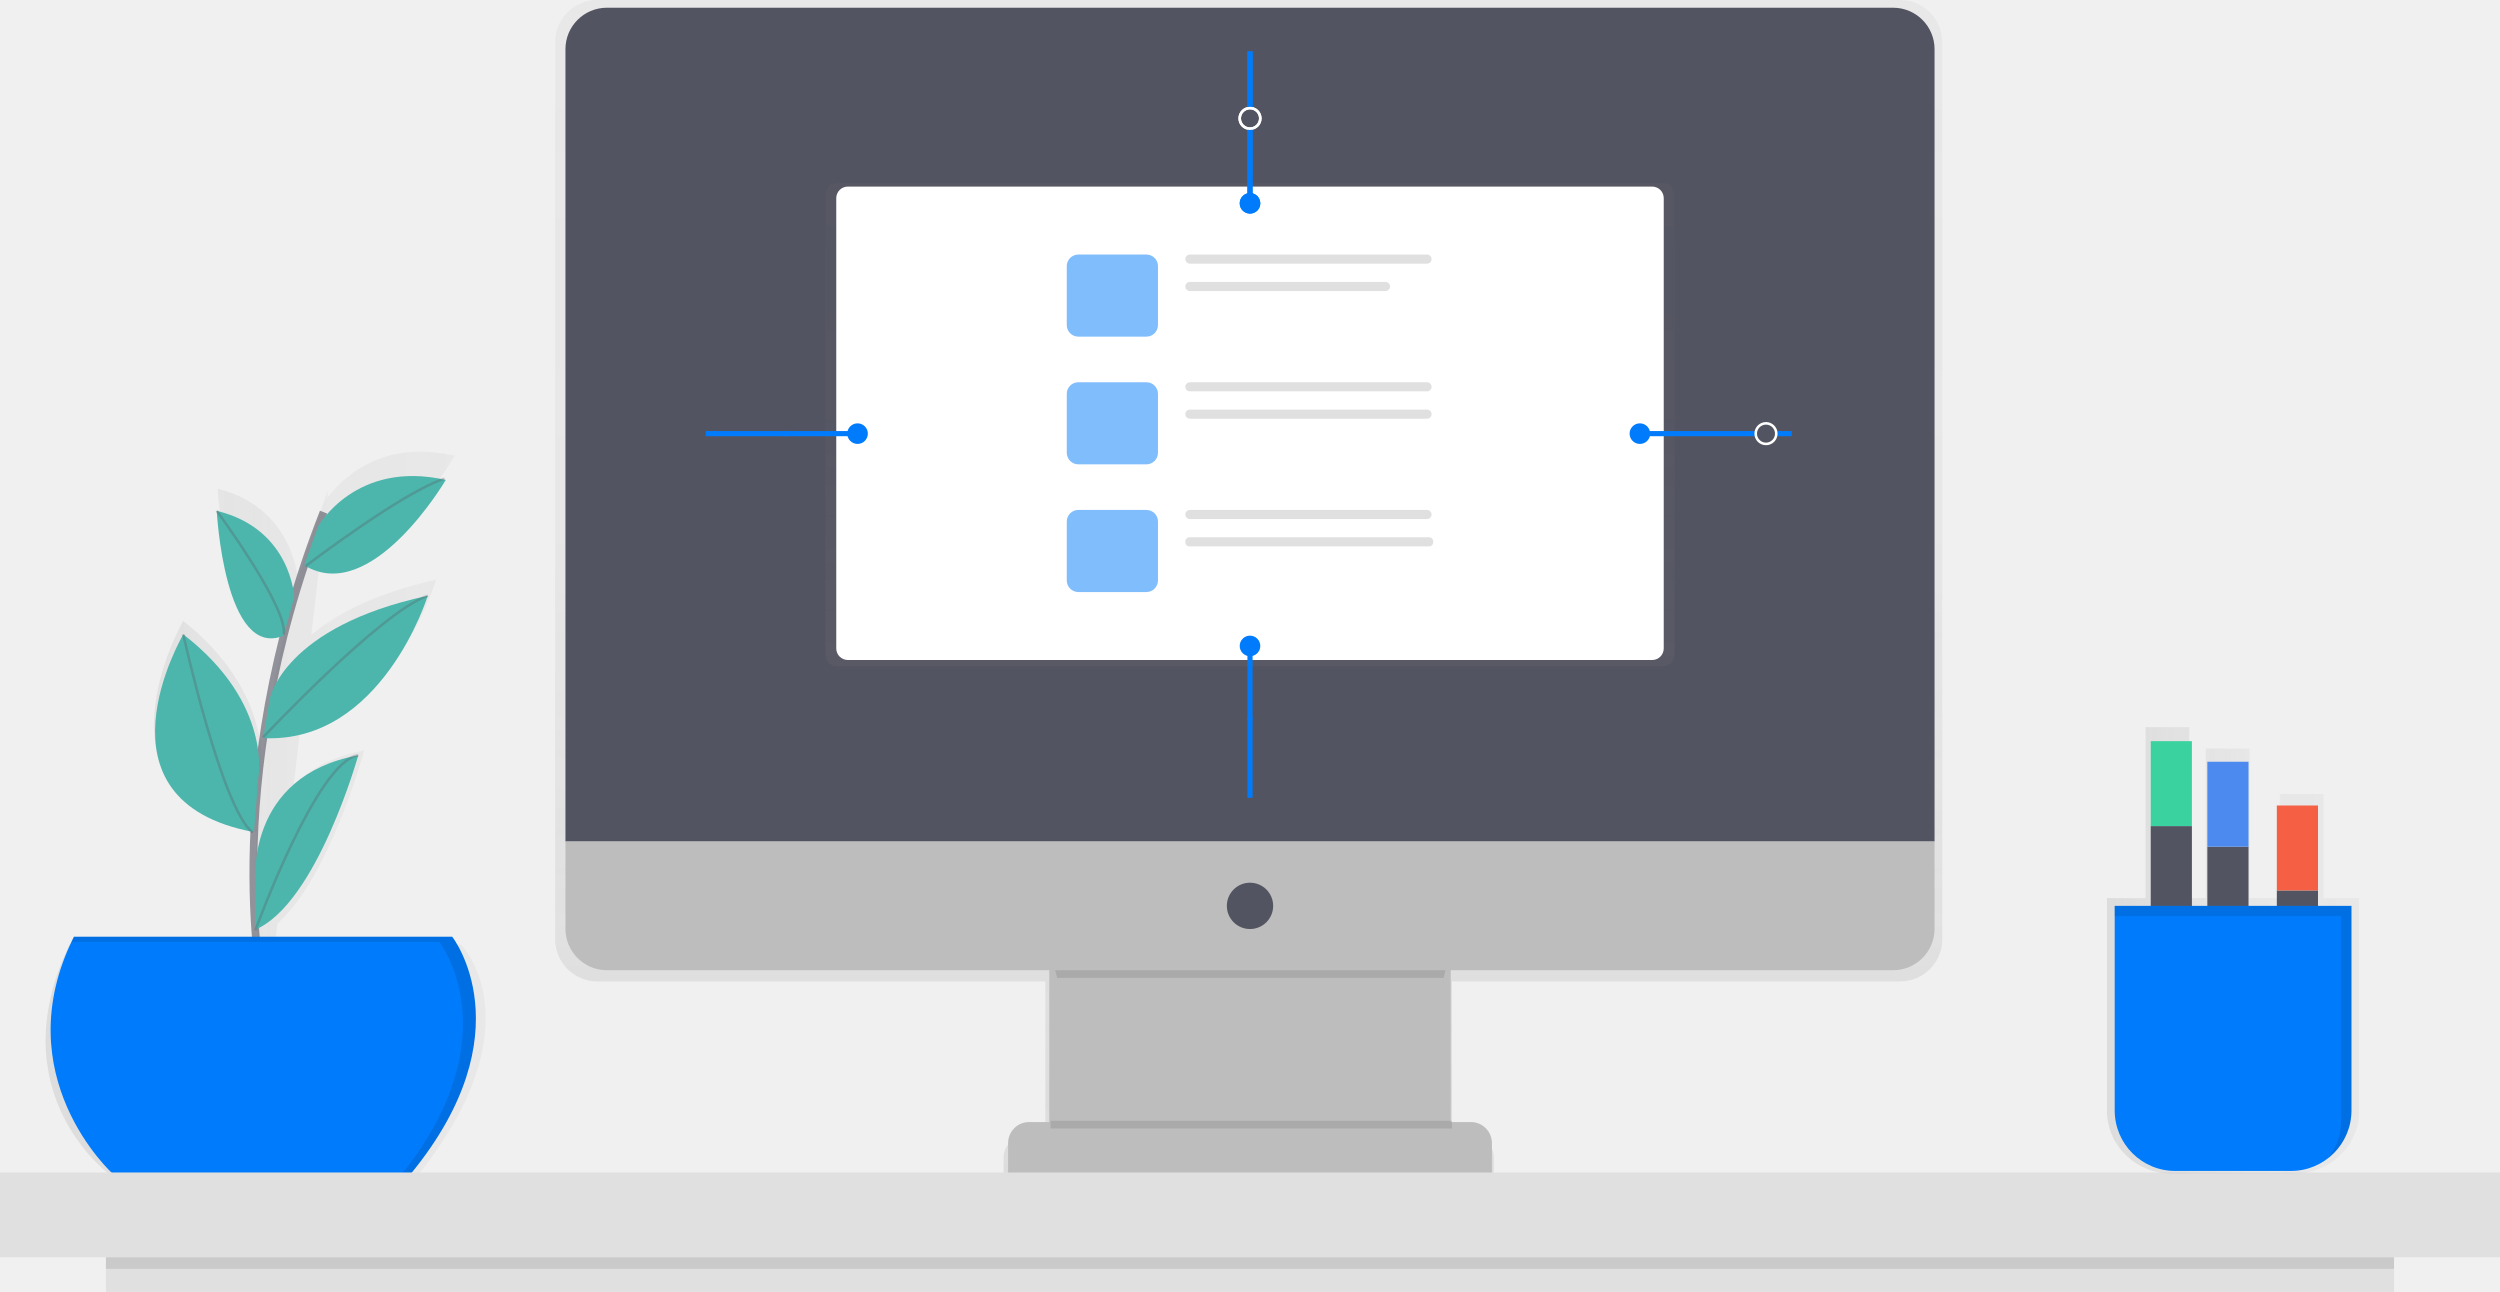
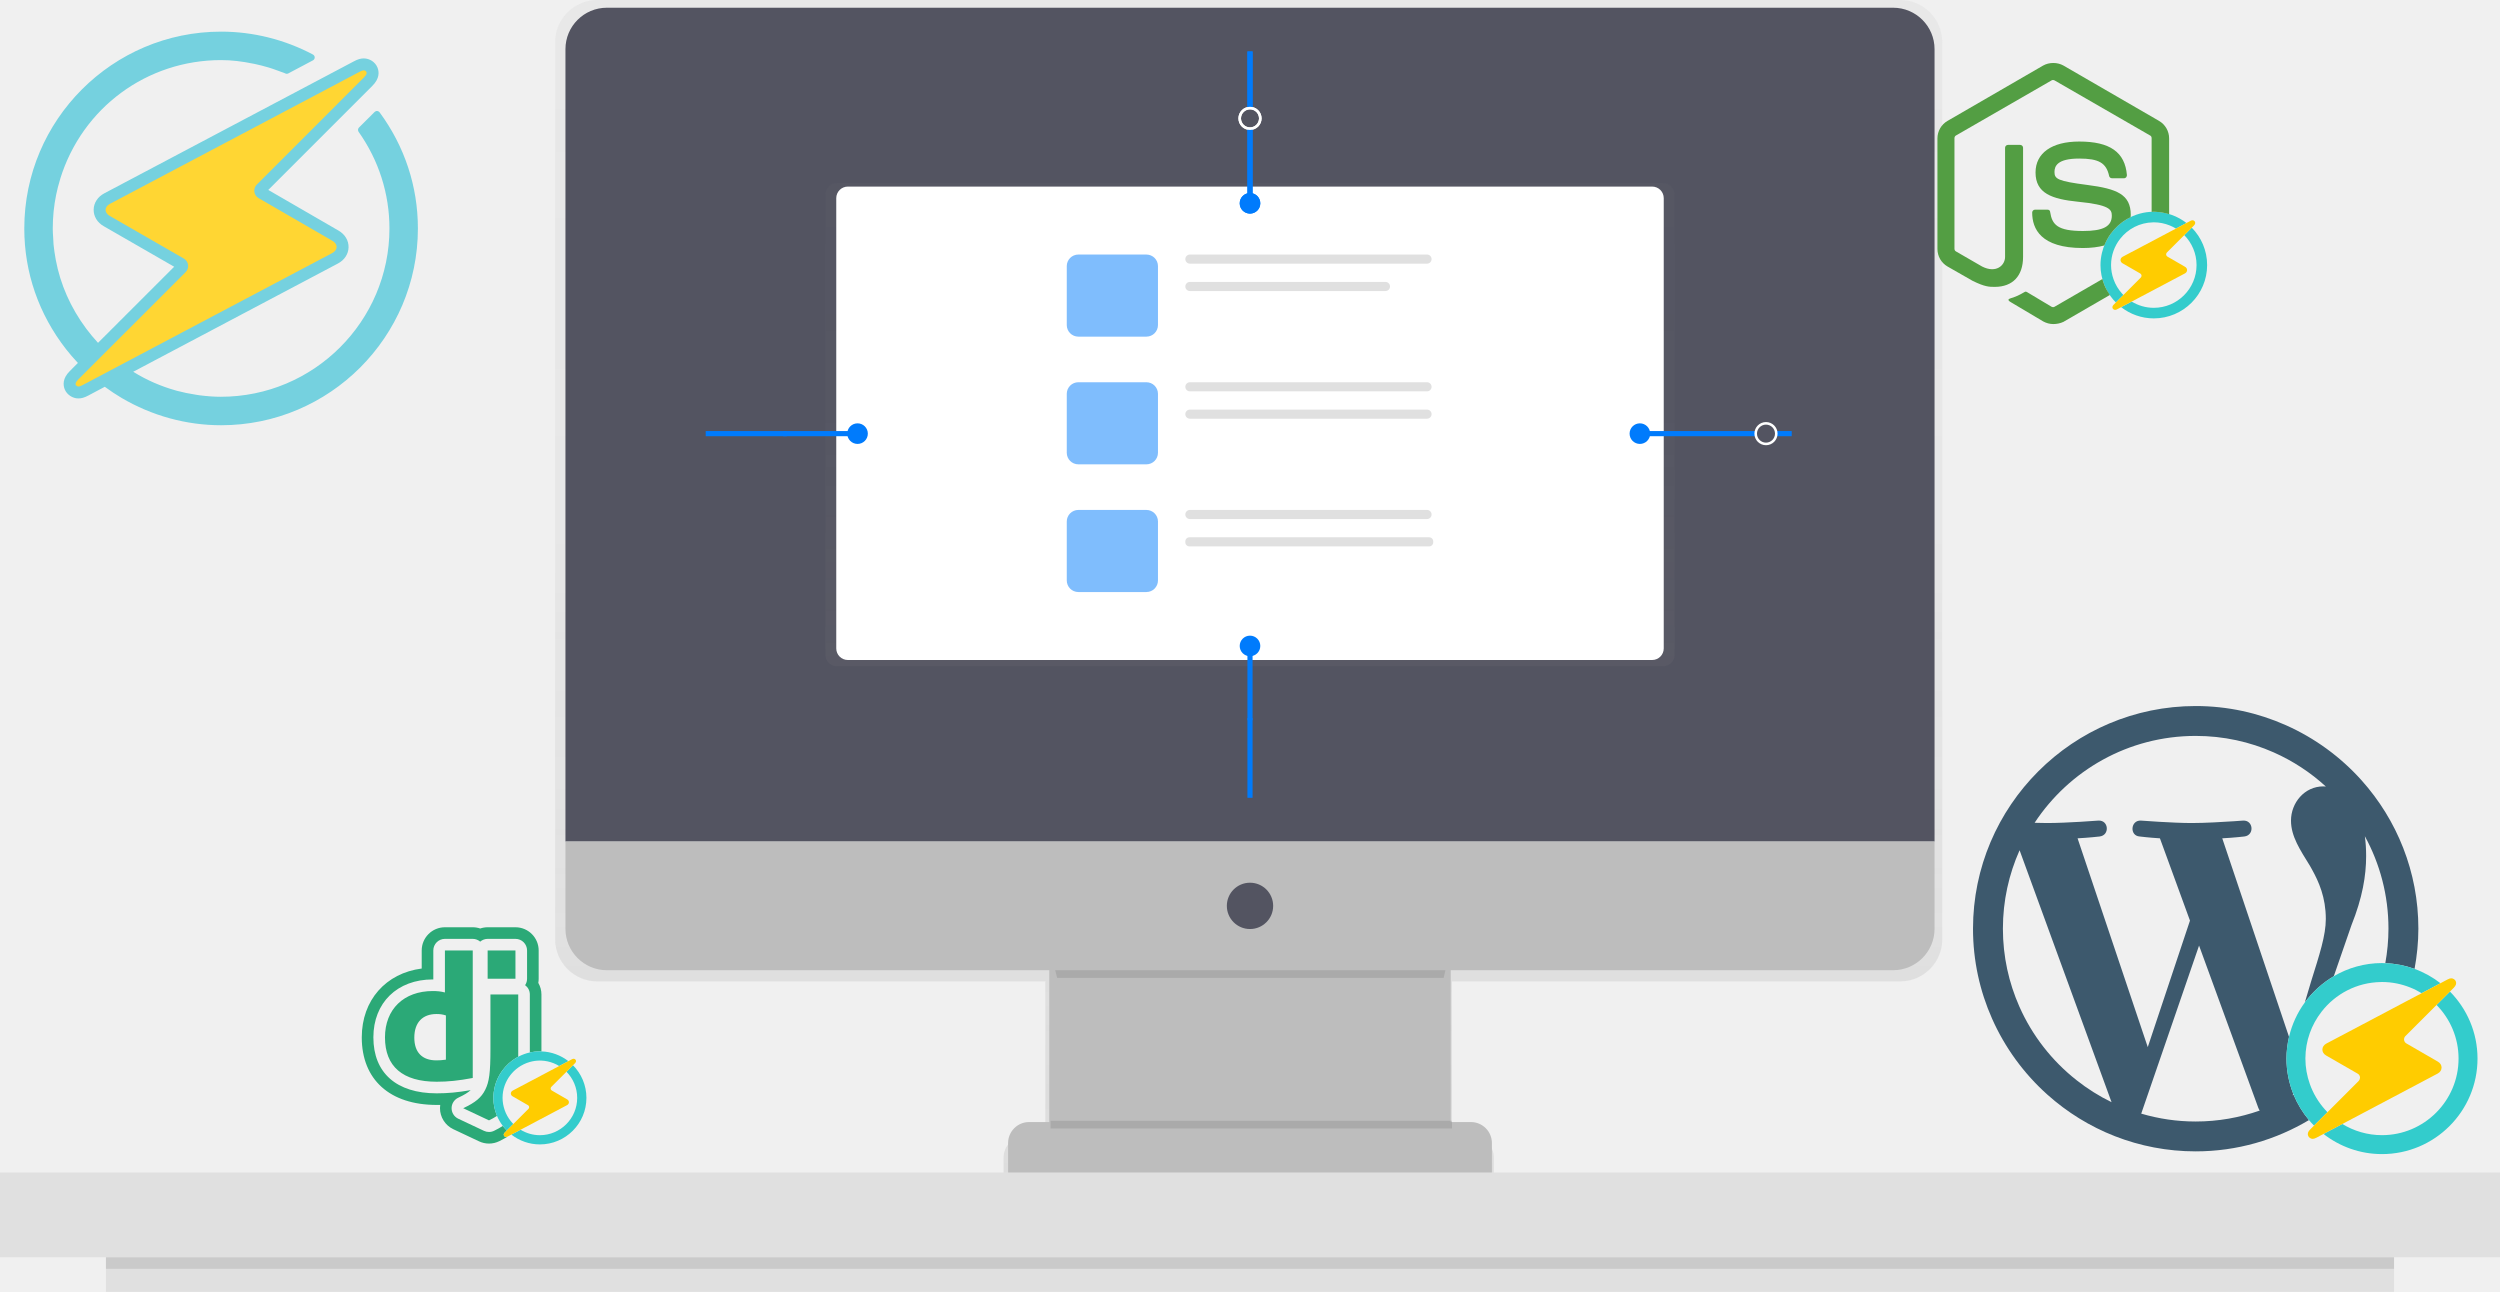
- <svg xmlns="http://www.w3.org/2000/svg" xmlns:xlink="http://www.w3.org/1999/xlink" id="a622e68e-7a65-46e9-94a9-d455de519afc" data-name="Layer 1" width="971.44" height="502" viewBox="0 0 971.44 502">
-   <defs>
+ <svg xmlns="http://www.w3.org/2000/svg" xmlns:xlink="http://www.w3.org/1999/xlink" id="a622e68e-7a65-46e9-94a9-d455de519afc" data-name="Layer 1" width="971.44" height="502" viewBox="0 0 971.44 502" version="1.1">
+   <defs id="defs12">
    <linearGradient id="341b0e5e-a21f-44db-b85f-76180f33f0d3" x1="599.5" y1="668.05" x2="599.5" y2="199" gradientUnits="userSpaceOnUse">
-       <stop offset="0" stop-color="gray" stop-opacity="0.25" />
-       <stop offset="0.54" stop-color="gray" stop-opacity="0.12" />
-       <stop offset="1" stop-color="gray" stop-opacity="0.1" />
+       <stop offset="0" stop-color="gray" stop-opacity="0.25" id="stop2" />
+       <stop offset="0.54" stop-color="gray" stop-opacity="0.12" id="stop4" />
+       <stop offset="1" stop-color="gray" stop-opacity="0.1" id="stop6" />
    </linearGradient>
    <linearGradient id="9c19d1ba-0c1d-4cca-8c15-e6f3831a5e67" x1="485.72" y1="258.88" x2="485.72" y2="71.12" xlink:href="#341b0e5e-a21f-44db-b85f-76180f33f0d3" />
    <linearGradient id="fe76f7c7-2126-4e48-920d-21143a22d340" x1="132" y1="515" x2="303" y2="515" xlink:href="#341b0e5e-a21f-44db-b85f-76180f33f0d3" />
    <linearGradient id="2cf89a04-5a05-413b-983a-d2bc296cbb5e" x1="933" y1="568.28" x2="1031" y2="568.28" xlink:href="#341b0e5e-a21f-44db-b85f-76180f33f0d3" />
  </defs>
-   <g opacity="0.7">
-     <path d="M852.69,199H346.31A16.37,16.37,0,0,0,330,215.42V563.94a16.37,16.37,0,0,0,16.31,16.42H520.47v60.16h-7.94a8.3,8.3,0,0,0-8.27,8.33v12.07h16.21v7.14H678.53v-7.14h16.21V648.85a8.3,8.3,0,0,0-8.27-8.33H679V640h-.51V580.36H852.69A16.37,16.37,0,0,0,869,563.94V215.42A16.37,16.37,0,0,0,852.69,199Z" transform="translate(-114.28 -199)" fill="url(#341b0e5e-a21f-44db-b85f-76180f33f0d3)" />
+   <g opacity="0.7" id="g18">
+     <path d="M852.69,199H346.31A16.37,16.37,0,0,0,330,215.42V563.94a16.37,16.37,0,0,0,16.31,16.42H520.47v60.16h-7.94a8.3,8.3,0,0,0-8.27,8.33v12.07h16.21v7.14H678.53v-7.14h16.21V648.85a8.3,8.3,0,0,0-8.27-8.33H679V640h-.51V580.36H852.69A16.37,16.37,0,0,0,869,563.94V215.42A16.37,16.37,0,0,0,852.69,199Z" transform="translate(-114.28 -199)" fill="url(#341b0e5e-a21f-44db-b85f-76180f33f0d3)" id="path16" />
  </g>
-   <rect x="407.72" y="371" width="156" height="92" fill="#bdbdbd" />
-   <g opacity="0.1">
-     <path d="M525.07,579H675.24c1.81-7.87,3.26-13,3.26-13h-157S523.11,571.11,525.07,579Z" transform="translate(-114.28 -199)" />
+   <rect x="407.72" y="371" width="156" height="92" fill="#bdbdbd" id="rect20" />
+   <g opacity="0.1" id="g24">
+     <path d="M525.07,579H675.24c1.81-7.87,3.26-13,3.26-13h-157S523.11,571.11,525.07,579Z" transform="translate(-114.28 -199)" id="path22" />
  </g>
-   <path d="M235.82,3h499.8a16.1,16.1,0,0,1,16.1,16.1V327a0,0,0,0,1,0,0h-532a0,0,0,0,1,0,0V19.1A16.1,16.1,0,0,1,235.82,3Z" fill="#535461" />
-   <path d="M849.9,576H350.1A16.1,16.1,0,0,1,334,559.9V526H866v33.9A16.1,16.1,0,0,1,849.9,576Z" transform="translate(-114.28 -199)" fill="#bdbdbd" />
-   <circle cx="485.72" cy="352" r="9" fill="#535461" />
-   <path d="M399.89,436H571.55a8.17,8.17,0,0,1,8.17,8.17V456a0,0,0,0,1,0,0h-188a0,0,0,0,1,0,0V444.17A8.17,8.17,0,0,1,399.89,436Z" fill="#bdbdbd" />
-   <g opacity="0.5">
-     <rect x="320.72" y="71.12" width="330" height="187.76" rx="4.5" ry="4.5" fill="url(#9c19d1ba-0c1d-4cca-8c15-e6f3831a5e67)" />
+   <path d="M235.82,3h499.8a16.1,16.1,0,0,1,16.1,16.1V327a0,0,0,0,1,0,0h-532a0,0,0,0,1,0,0V19.1A16.1,16.1,0,0,1,235.82,3Z" fill="#535461" id="path26" />
+   <path d="M849.9,576H350.1A16.1,16.1,0,0,1,334,559.9V526H866v33.9A16.1,16.1,0,0,1,849.9,576Z" transform="translate(-114.28 -199)" fill="#bdbdbd" id="path28" />
+   <circle cx="485.72" cy="352" r="9" fill="#535461" id="circle30" />
+   <path d="M399.89,436H571.55a8.17,8.17,0,0,1,8.17,8.17V456a0,0,0,0,1,0,0h-188a0,0,0,0,1,0,0V444.17A8.17,8.17,0,0,1,399.89,436Z" fill="#bdbdbd" id="path32" />
+   <g opacity="0.5" id="g36">
+     <rect x="320.72" y="71.12" width="330" height="187.76" rx="4.5" ry="4.5" fill="url(#9c19d1ba-0c1d-4cca-8c15-e6f3831a5e67)" id="rect34" />
  </g>
-   <rect x="324.95" y="72.5" width="321.54" height="183.96" rx="4.5" ry="4.5" fill="#fff" />
-   <g opacity="0.5">
-     <rect x="414.52" y="98.91" width="35.44" height="31.9" rx="4.5" ry="4.5" fill="#007bfc" />
+   <rect x="324.95" y="72.5" width="321.54" height="183.96" rx="4.5" ry="4.5" fill="#fff" id="rect38" />
+   <g opacity="0.5" id="g42">
+     <rect x="414.52" y="98.91" width="35.44" height="31.9" rx="4.5" ry="4.5" fill="#007bfc" id="rect40" />
  </g>
-   <rect x="460.59" y="98.91" width="95.69" height="3.54" rx="1.77" ry="1.77" fill="#e0e0e0" />
-   <rect x="460.59" y="109.55" width="79.54" height="3.54" rx="1.77" ry="1.77" fill="#e0e0e0" />
-   <g opacity="0.5">
-     <rect x="414.52" y="148.53" width="35.44" height="31.9" rx="4.5" ry="4.5" fill="#007bfc" />
+   <rect x="460.59" y="98.91" width="95.69" height="3.54" rx="1.77" ry="1.77" fill="#e0e0e0" id="rect44" />
+   <rect x="460.59" y="109.55" width="79.54" height="3.54" rx="1.77" ry="1.77" fill="#e0e0e0" id="rect46" />
+   <g opacity="0.5" id="g50">
+     <rect x="414.52" y="148.53" width="35.44" height="31.9" rx="4.5" ry="4.5" fill="#007bfc" id="rect48" />
  </g>
-   <rect x="460.59" y="148.53" width="95.69" height="3.54" rx="1.77" ry="1.77" fill="#e0e0e0" />
-   <rect x="460.59" y="159.16" width="95.69" height="3.54" rx="1.77" ry="1.77" fill="#e0e0e0" />
-   <g opacity="0.5">
-     <rect x="414.52" y="198.15" width="35.44" height="31.9" rx="4.5" ry="4.5" fill="#007bfc" />
+   <rect x="460.59" y="148.53" width="95.69" height="3.54" rx="1.77" ry="1.77" fill="#e0e0e0" id="rect52" />
+   <rect x="460.59" y="159.16" width="95.69" height="3.54" rx="1.77" ry="1.77" fill="#e0e0e0" id="rect54" />
+   <g opacity="0.5" id="g58">
+     <rect x="414.52" y="198.15" width="35.44" height="31.9" rx="4.5" ry="4.5" fill="#007bfc" id="rect56" />
  </g>
-   <rect x="460.59" y="198.15" width="95.69" height="3.54" rx="1.77" ry="1.77" fill="#e0e0e0" />
-   <rect x="460.59" y="208.78" width="96.33" height="3.54" rx="1.59" ry="1.59" fill="#e0e0e0" />
-   <line x1="485.72" y1="42" x2="485.72" y2="20" stroke="#007bfc" stroke-miterlimit="10" stroke-width="2" />
-   <line x1="485.72" y1="79" x2="485.72" y2="50.13" stroke="#007bfc" stroke-miterlimit="10" stroke-width="2" />
-   <circle cx="485.72" cy="79" r="4" fill="#007bfc" />
-   <circle cx="485.72" cy="46" r="4" fill="none" stroke="#fff" stroke-miterlimit="10" />
-   <line x1="485.72" y1="42" x2="485.72" y2="20" stroke="#007bfc" stroke-miterlimit="10" stroke-width="2" />
-   <line x1="485.72" y1="79" x2="485.72" y2="50.13" stroke="#007bfc" stroke-miterlimit="10" stroke-width="2" />
-   <circle cx="485.72" cy="79" r="4" fill="#007bfc" />
-   <circle cx="485.72" cy="46" r="4" fill="none" stroke="#fff" stroke-miterlimit="10" />
-   <line x1="485.72" y1="279" x2="485.72" y2="310" stroke="#007bfc" stroke-miterlimit="10" stroke-width="2" />
-   <line x1="485.72" y1="251" x2="485.72" y2="279.87" stroke="#007bfc" stroke-miterlimit="10" stroke-width="2" />
-   <circle cx="485.72" cy="251" r="4" fill="#007bfc" />
-   <line x1="305.72" y1="168.5" x2="274.22" y2="168.5" stroke="#007bfc" stroke-miterlimit="10" stroke-width="2" />
-   <line x1="333.22" y1="168.5" x2="304.35" y2="168.5" stroke="#007bfc" stroke-miterlimit="10" stroke-width="2" />
-   <circle cx="333.22" cy="168.5" r="4" fill="#007bfc" />
-   <g opacity="0.1">
-     <rect x="408.22" y="435.5" width="156" height="3" />
+   <rect x="460.59" y="198.15" width="95.69" height="3.54" rx="1.77" ry="1.77" fill="#e0e0e0" id="rect60" />
+   <rect x="460.59" y="208.78" width="96.33" height="3.54" rx="1.59" ry="1.59" fill="#e0e0e0" id="rect62" />
+   <line x1="485.72" y1="42" x2="485.72" y2="20" stroke="#007bfc" stroke-miterlimit="10" stroke-width="2" id="line64" />
+   <line x1="485.72" y1="79" x2="485.72" y2="50.13" stroke="#007bfc" stroke-miterlimit="10" stroke-width="2" id="line66" />
+   <circle cx="485.72" cy="79" r="4" fill="#007bfc" id="circle68" />
+   <circle cx="485.72" cy="46" r="4" fill="none" stroke="#fff" stroke-miterlimit="10" id="circle70" />
+   <line x1="485.72" y1="42" x2="485.72" y2="20" stroke="#007bfc" stroke-miterlimit="10" stroke-width="2" id="line72" />
+   <line x1="485.72" y1="79" x2="485.72" y2="50.13" stroke="#007bfc" stroke-miterlimit="10" stroke-width="2" id="line74" />
+   <circle cx="485.72" cy="79" r="4" fill="#007bfc" id="circle76" />
+   <circle cx="485.72" cy="46" r="4" fill="none" stroke="#fff" stroke-miterlimit="10" id="circle78" />
+   <line x1="485.72" y1="279" x2="485.72" y2="310" stroke="#007bfc" stroke-miterlimit="10" stroke-width="2" id="line80" />
+   <line x1="485.72" y1="251" x2="485.72" y2="279.87" stroke="#007bfc" stroke-miterlimit="10" stroke-width="2" id="line82" />
+   <circle cx="485.72" cy="251" r="4" fill="#007bfc" id="circle84" />
+   <line x1="305.72" y1="168.5" x2="274.22" y2="168.5" stroke="#007bfc" stroke-miterlimit="10" stroke-width="2" id="line86" />
+   <line x1="333.22" y1="168.5" x2="304.35" y2="168.5" stroke="#007bfc" stroke-miterlimit="10" stroke-width="2" id="line88" />
+   <circle cx="333.22" cy="168.5" r="4" fill="#007bfc" id="circle90" />
+   <g opacity="0.1" id="g94">
+     <rect x="408.22" y="435.5" width="156" height="3" id="rect92" />
  </g>
-   <g opacity="0.7">
-     <path d="M293.48,566.06H221.08l1-8.14c20.46-18.37,33.69-67.31,33.69-67.31a6.78,6.78,0,0,0-.87.18c-12,2.42-20.54,7.35-26.51,13.28l2.54-21.66c37.8-8.14,52.79-58.14,52.79-58.14-24.12,5.35-39.16,13.63-48.5,21.49l3.72-31.82c25.56,8.77,52-37.82,52-37.82l-1-.21.5-.32-.76.27c-28.25-6.09-43.35,10.06-48.25,16.77l.37-3.12q-1.12,3-2.18,5.88h0l0,.08q-3,8.13-5.49,16.06l0,0h0q-2.17,6.77-4.06,13.4l0-.06s-1.17-28.46-31.18-35.95c0,0,3.15,62.07,26.93,51.91h0c-2.2,9-4,17.66-5.56,26.07h0q-1.49,8.21-2.6,16l-.14.16.14-.12-.06.41v0h0q-1,7.07-1.7,13.78c.46-8.62-1.11-33.52-30.45-56.92,0,0-39,68.54,27.5,82,.15.13.3.26.44.38l-.1-.31.6.13.27-3.52a369.39,369.39,0,0,0,.23,44.1h0c.07,1,.14,2,.21,2.95H141.37c-27.94,57.79,15.52,89.46,15.52,89.46h120C323.49,596.66,293.48,566.06,293.48,566.06Zm-78-65.68h0v0Z" transform="translate(-114.28 -199)" fill="url(#fe76f7c7-2126-4e48-920d-21143a22d340)" />
+   <rect y="455.6" width="971.44" height="32.93" fill="#e0e0e0" id="rect128" />
+   <rect x="41.16" y="488.53" width="889.11" height="13.47" fill="#e0e0e0" id="rect130" />
+   <rect x="41.16" y="488.53" width="889.11" height="4.49" opacity="0.1" id="rect132" />
+   <line x1="690.22" y1="168.5" x2="696.22" y2="168.5" stroke="#007bfc" stroke-miterlimit="10" stroke-width="2" id="line134" />
+   <line x1="637.22" y1="168.5" x2="682.1" y2="168.5" stroke="#007bfc" stroke-miterlimit="10" stroke-width="2" id="line136" />
+   <circle cx="637.22" cy="168.5" r="4" fill="#007bfc" id="circle138" />
+   <circle cx="686.22" cy="168.5" r="4" fill="none" stroke="#fff" stroke-miterlimit="10" id="circle140" />
+   <g id="g175" transform="matrix(0.9886266,0,0,0.9886266,-309.5375,-305.6924)">
+     <path fill="#75d1df" d="m 462.302,353.369 c -0.228,-0.308 -0.577,-0.496 -0.95,-0.526 -0.377,-0.03 -0.746,0.109 -1.019,0.374 l -6.146,6.125 c -0.447,0.449 -0.503,1.159 -0.143,1.676 7.926,11.203 12.125,24.333 12.125,37.981 0,36.475 -29.728,66.159 -66.269,66.159 -2.534,0 -5.171,-0.185 -8.283,-0.569 -0.193,-0.029 -1.022,-0.156 -1.549,-0.242 -2.608,-0.399 -5.01,-0.896 -7.352,-1.52 0,0 -0.371,-0.095 -0.45,-0.121 -0.024,-0.004 -0.042,-0.012 -0.068,-0.023 -2.954,-0.83 -5.834,-1.857 -8.572,-3.057 -2.732,-1.181 -5.473,-2.62 -8.167,-4.295 l 80.479,-42.561 c 2.558,-1.356 4.115,-3.74 4.161,-6.379 0.054,-2.634 -1.405,-5.078 -3.915,-6.529 l -27.639,-15.997 40.897,-40.898 c 2.941,-2.934 2.707,-5.577 1.999,-7.26 -0.846,-2.082 -3.041,-3.538 -5.337,-3.538 -1.234,0 -2.38,0.33 -3.83,1.107 l -98.188,51.921 c -2.568,1.354 -4.13,3.746 -4.178,6.407 -0.039,2.647 1.442,5.08 3.954,6.509 l 27.688,15.933 -29.922,29.915 c -1.665,-1.806 -3.24,-3.693 -4.69,-5.643 -6.111,-8.244 -10.13,-17.354 -11.937,-27.07 -0.026,-0.139 -0.05,-0.281 -0.065,-0.419 -0.005,-0.028 -0.007,-0.055 -0.014,-0.089 l -0.039,-0.199 c -0.273,-1.602 -0.571,-3.463 -0.747,-5.318 -0.041,-0.432 -0.055,-0.889 -0.066,-1.323 0,-0.011 0,-0.02 -0.004,-0.03 l -0.097,-1.682 c -0.063,-0.953 -0.134,-2.03 -0.134,-3.127 0,-4.519 0.449,-9.009 1.341,-13.342 0.419,-2.028 0.932,-4.028 1.531,-5.941 0.023,-0.068 0.037,-0.119 0.049,-0.189 0.006,-0.036 0.016,-0.103 0.031,-0.149 0,0 0,-0.005 0.002,-0.007 8.654,-27.874 34.058,-46.602 63.213,-46.602 4.011,0 8.123,0.464 12.942,1.464 l 0.585,0.125 c 1.511,0.316 3.194,0.75 5.14,1.319 1.032,0.301 2.066,0.674 2.977,1.001 l 0.861,0.309 c 0.789,0.271 1.619,0.56 2.369,0.872 0.013,0.003 0.023,0.011 0.039,0.015 0.107,0.042 0.2,0.085 0.312,0.135 l 0.042,0.022 c 0.365,0.169 0.793,0.158 1.152,-0.035 l 9.68,-5.125 c 0.423,-0.221 0.688,-0.665 0.693,-1.149 0,-0.481 -0.271,-0.919 -0.693,-1.143 -11.087,-5.89 -23.574,-8.999 -36.099,-8.999 -42.655,0 -77.357,34.697 -77.357,77.356 0,17.283 5.676,33.694 16.414,47.456 1.417,1.814 2.982,3.629 4.658,5.414 l -3.156,3.161 c -2.926,2.907 -2.709,5.541 -2.01,7.236 0.867,2.09 3.069,3.549 5.357,3.549 1.209,0 2.387,-0.338 3.816,-1.096 l 6.563,-3.483 c 2.165,1.592 4.346,3.042 6.499,4.314 11.95,7.065 25.513,10.801 39.217,10.801 42.647,0 77.347,-34.699 77.347,-77.353 0.002,-16.49 -5.198,-32.269 -15.048,-45.628 z" id="path169" />
+     <g id="g173">
+       <path fill="#ffd633" d="m 343.908,461.127 c -0.381,0 -0.888,-0.314 -1.026,-0.646 -0.109,-0.265 -0.336,-0.818 0.983,-2.13 l 42.196,-42.189 c 0.741,-0.738 1.101,-1.804 0.966,-2.84 -0.14,-1.032 -0.766,-1.967 -1.669,-2.484 L 356.2,394.063 c -1.019,-0.586 -1.619,-1.481 -1.608,-2.395 0.016,-0.906 0.646,-1.777 1.685,-2.326 l 98.188,-51.924 c 0.936,-0.499 1.369,-0.562 1.649,-0.562 0.387,0 0.857,0.298 0.991,0.622 0.132,0.307 0.362,0.853 -0.964,2.173 l -42.107,42.109 c -0.74,0.734 -1.098,1.792 -0.964,2.829 0.136,1.037 0.758,1.966 1.657,2.487 l 29.109,16.843 c 1.004,0.582 1.596,1.468 1.575,2.372 -0.016,0.923 -0.641,1.796 -1.668,2.346 l -98.204,51.941 c -0.928,0.496 -1.358,0.549 -1.631,0.549 z" id="path171" />
+     </g>
  </g>
-   <path d="M217,588s-19-83,23-190" transform="translate(-114.28 -199)" fill="none" stroke="#535461" stroke-miterlimit="10" stroke-width="3" opacity="0.6" />
-   <path d="M143,563H290s29,37-16,92H158S116,617,143,563Z" transform="translate(-114.28 -199)" fill="#007bfc" />
-   <path d="M237.89,403.5s14.61-26,49.61-18c0,0-28.93,49.26-55,33.13Z" transform="translate(-114.28 -199)" fill="#4db6ac" />
-   <path d="M228.63,431.09S227.5,404.5,198.5,397.5c0,0,3,58,26,48.5Z" transform="translate(-114.28 -199)" fill="#4db6ac" />
-   <path d="M219.15,470.36s5.35-27.86,61.35-39.86c0,0-17.86,57.62-63.93,55.31Z" transform="translate(-114.28 -199)" fill="#4db6ac" />
-   <path d="M214.61,501.63s5.89-29.13-29.11-56.13c0,0-38,64.67,27.48,76.83Z" transform="translate(-114.28 -199)" fill="#4db6ac" />
-   <path d="M213.56,541.67S209.5,500.5,253.5,492.5c0,0-16.07,57.49-40,67.74Z" transform="translate(-114.28 -199)" fill="#4db6ac" />
-   <path d="M233,419s38-29,54-34" transform="translate(-114.28 -199)" fill="none" stroke="#535461" stroke-miterlimit="10" opacity="0.3" />
-   <path d="M216.5,485.5s46-49,64-55" transform="translate(-114.28 -199)" fill="none" stroke="#535461" stroke-miterlimit="10" opacity="0.3" />
-   <path d="M198.5,397.5s28,38,26,48" transform="translate(-114.28 -199)" fill="none" stroke="#535461" stroke-miterlimit="10" opacity="0.3" />
-   <path d="M185.5,445.5s15,68,27,77" transform="translate(-114.28 -199)" fill="none" stroke="#535461" stroke-miterlimit="10" opacity="0.3" />
-   <path d="M213.5,560.5s24-66,40-68" transform="translate(-114.28 -199)" fill="none" stroke="#535461" stroke-miterlimit="10" opacity="0.3" />
-   <g opacity="0.1">
-     <path d="M290,563H143c-.33.67-.65,1.34-1,2H285s28.29,36.11-14.4,90H274C319,600,290,563,290,563Z" transform="translate(-114.28 -199)" />
+   <g id="g198" transform="matrix(0.5116259,0,0,0.5116259,133.0605,351.3386)">
+     <path fill="#2ba977" d="m 125.646,176.425 0.165,-0.087 c -2.035,1.246 -4.238,2.454 -6.638,3.646 -2.425,1.21 -5.138,1.847 -7.847,1.847 -2.577,0 -5.173,-0.58 -7.519,-1.681 L 84.201,170.904 C 78.044,168 74.076,161.72 74.094,154.916 c 0.006,-0.828 0.065,-1.648 0.183,-2.457 -0.908,0.017 -1.822,0.025 -2.741,0.025 -35.598,-0.039 -56.848,-19.229 -56.848,-51.327 0,-28.259 18.333,-48.77 45.521,-52.274 v -13.72 c 0,-9.721 7.906,-17.627 17.627,-17.627 H 98.97 c 1.934,0 3.845,0.328 5.659,0.952 1.813,-0.624 3.728,-0.952 5.657,-0.952 h 21.126 c 9.723,0 17.629,7.906 17.629,17.627 v 21.466 c 0,1.062 -0.096,2.115 -0.281,3.148 1.539,2.651 2.384,5.687 2.384,8.801 v 43.243 c -0.396,-0.01 -0.785,-0.053 -1.188,-0.053 -2.621,0 -5.168,0.303 -7.623,0.851 v -44.04 c 0,-2.905 -1.422,-5.458 -3.588,-7.062 0.937,-1.398 1.482,-3.078 1.482,-4.888 V 35.163 c 0,-4.869 -3.945,-8.813 -8.814,-8.813 h -21.126 c -2.167,0 -4.126,0.811 -5.659,2.108 -1.533,-1.297 -3.492,-2.108 -5.657,-2.108 H 77.838 c -4.869,0 -8.813,3.945 -8.813,8.813 v 22 c -0.125,0 -0.252,0 -0.381,0 -27,0 -45.141,17.68 -45.141,43.993 0,26.983 17.51,42.479 48.043,42.515 0.002,0 0.005,0 0.007,0 8.419,0 16.118,-0.721 25.847,-2.43 -1.904,1.762 -4.727,3.564 -9.391,5.729 -3.101,1.439 -5.092,4.549 -5.102,7.967 -0.008,3.424 1.964,6.537 5.055,7.999 l 19.607,9.242 c 1.191,0.557 2.475,0.837 3.757,0.837 1.343,0 2.685,-0.305 3.921,-0.92 2.429,-1.206 4.6,-2.416 6.574,-3.659 0.366,0.483 0.727,0.972 1.117,1.435 0.602,0.711 1.215,1.391 1.871,2.047 l -1.434,1.438 c -0.82,0.805 -1.059,1.586 -0.73,2.367 0.254,0.625 0.969,1.102 1.656,1.102 0.412,-0.002 0.814,-0.127 1.345,-0.4 z M 98.97,132.001 c -10.829,2.047 -18.796,2.855 -27.416,2.855 -25.808,-0.025 -39.239,-11.555 -39.239,-33.7 0,-21.333 14.253,-35.179 36.329,-35.179 3.43,0 6.041,0.268 9.194,1.078 V 35.163 H 98.97 Z M 78.578,84.506 c -2.475,-0.805 -4.513,-1.077 -7.125,-1.077 -10.686,0 -16.858,6.517 -16.858,17.946 0,11.118 5.896,17.257 16.721,17.257 2.339,0 4.243,-0.129 7.262,-0.533 z m 38.522,75.583 c -1.59,-4.016 -2.492,-8.391 -2.492,-12.977 0,-2.766 0.352,-5.438 0.949,-8.023 1.094,-4.664 3.102,-8.977 5.844,-12.734 2.871,-3.922 6.512,-7.242 10.727,-9.719 0.455,-0.268 0.924,-0.512 1.392,-0.759 V 68.579 h -21.103 v 41.266 c 0,18.21 -0.949,25.133 -3.969,31.108 -2.881,5.847 -7.396,9.677 -16.725,14.012 l 19.604,9.24 c 2.297,-1.142 4.3,-2.256 6.068,-3.388 -0.046,-0.109 -0.103,-0.213 -0.147,-0.322 -0.051,-0.133 -0.09,-0.273 -0.148,-0.406 z M 131.412,35.163 h -21.126 v 21.466 h 21.126 z" id="path188" />
+     <g id="g194">
+       <path fill="#33cccc" d="m 175.111,122.315 -2.469,2.469 -2.492,2.484 c 5.027,5.117 8.145,12.125 8.145,19.844 0,15.625 -12.715,28.344 -28.34,28.344 -5.375,0 -10.379,-1.531 -14.668,-4.133 l -3.559,1.883 -3.078,1.625 -0.336,0.18 c 5.988,4.648 13.484,7.453 21.641,7.453 19.488,0 35.355,-15.852 35.355,-35.352 0.001,-9.656 -3.906,-18.406 -10.199,-24.797 z" id="path190" />
+       <path fill="#33cccc" d="m 128.889,166.003 c -0.493,-0.552 -0.959,-1.126 -1.408,-1.713 -1.793,-2.343 -3.232,-4.957 -4.229,-7.787 -0.027,-0.077 -0.046,-0.158 -0.072,-0.235 -0.989,-2.879 -1.561,-5.945 -1.561,-9.155 0,-0.031 0,-0.055 0,-0.094 0.027,-6.492 2.258,-12.461 5.965,-17.234 1.665,-2.146 3.635,-4.043 5.838,-5.636 2.656,-1.921 5.658,-3.388 8.896,-4.298 2.312,-0.649 4.739,-1.023 7.251,-1.059 0.133,0 0.254,-0.016 0.387,-0.016 0.396,0 0.791,0.013 1.184,0.029 3.267,0.139 6.383,0.845 9.273,2.002 1.477,0.578 2.879,1.297 4.219,2.117 l 3.566,-1.891 3.406,-1.805 c -2.879,-2.242 -6.105,-4.039 -9.59,-5.305 -3.406,-1.242 -7.039,-1.969 -10.828,-2.102 -0.014,0 -0.028,-0.002 -0.042,-0.002 -0.396,-0.01 -0.785,-0.053 -1.188,-0.053 -2.621,0 -5.168,0.303 -7.623,0.851 -3.111,0.694 -6.065,1.803 -8.813,3.258 -0.468,0.247 -0.937,0.491 -1.392,0.759 -4.215,2.477 -7.855,5.797 -10.727,9.719 -2.742,3.758 -4.75,8.07 -5.844,12.734 -0.598,2.586 -0.949,5.258 -0.949,8.023 0,4.586 0.902,8.961 2.492,12.977 0.059,0.133 0.098,0.273 0.148,0.406 0.045,0.109 0.102,0.213 0.147,0.322 1.158,2.731 2.655,5.284 4.427,7.618 0.366,0.483 0.727,0.972 1.117,1.435 0.602,0.711 1.215,1.391 1.871,2.047 l 2.461,-2.461 2.496,-2.492 c -0.304,-0.311 -0.593,-0.639 -0.878,-0.959 z" id="path192" />
+     </g>
+     <path fill="#ffcc00" d="m 177.264,118.503 c -0.246,-0.625 -0.961,-1.094 -1.648,-1.094 -0.422,0 -0.813,0.125 -1.348,0.406 l -2.664,1.414 -3.406,1.805 -3.566,1.891 -5.824,3.07 -8.018,4.241 -7.799,4.126 -1.473,0.778 -9.818,5.188 -2.342,1.237 c -0.895,0.469 -1.438,1.289 -1.461,2.18 -0.008,0.906 0.5,1.719 1.387,2.227 l 0.488,0.28 3.063,1.759 4.618,2.661 3.519,2.026 c 0.461,0.266 0.781,0.727 0.848,1.266 0.031,0.195 -0.02,0.391 -0.059,0.578 -0.066,0.32 -0.199,0.625 -0.426,0.852 l -11.566,11.57 -2.496,2.492 -2.461,2.461 -1.434,1.438 c -0.82,0.805 -1.059,1.586 -0.73,2.367 0.254,0.625 0.969,1.102 1.656,1.102 0.41,0 0.813,-0.125 1.344,-0.398 l 0.165,-0.087 2.503,-1.327 0.336,-0.18 3.078,-1.625 3.559,-1.883 35.281,-18.664 c 0.895,-0.477 1.426,-1.273 1.445,-2.188 0.023,-0.883 -0.484,-1.711 -1.363,-2.219 l -11.68,-6.758 c -0.453,-0.266 -0.766,-0.734 -0.84,-1.266 -0.063,-0.516 0.117,-1.047 0.484,-1.43 l 11.535,-11.531 2.492,-2.484 2.469,-2.469 1.43,-1.43 c 0.819,-0.827 1.058,-1.609 0.722,-2.382 z" id="path196" />
  </g>
-   <rect y="455.6" width="971.44" height="32.93" fill="#e0e0e0" />
-   <rect x="41.16" y="488.53" width="889.11" height="13.47" fill="#e0e0e0" />
-   <rect x="41.16" y="488.53" width="889.11" height="4.49" opacity="0.1" />
-   <line x1="690.22" y1="168.5" x2="696.22" y2="168.5" stroke="#007bfc" stroke-miterlimit="10" stroke-width="2" />
-   <line x1="637.22" y1="168.5" x2="682.1" y2="168.5" stroke="#007bfc" stroke-miterlimit="10" stroke-width="2" />
-   <circle cx="637.22" cy="168.5" r="4" fill="#007bfc" />
-   <circle cx="686.22" cy="168.5" r="4" fill="none" stroke="#fff" stroke-miterlimit="10" />
-   <g opacity="0.7">
-     <path d="M1027,643.88l.1-.15q.31-.48.61-1l.11-.19q.29-.49.55-1l.09-.17c.2-.39.39-.78.56-1.19h0a23.79,23.79,0,0,0,.94-2.51l.1-.33c.09-.31.18-.62.26-.93l.1-.44q.1-.42.18-.85c0-.16.06-.32.09-.48s.09-.56.13-.85,0-.33.06-.49.06-.61.08-.92c0-.14,0-.29,0-.43,0-.45,0-.91,0-1.36V548h-13.85V507.52h-17V548H988.39V489.86h-17V548H965V481.55h-17V548H933V630.6c0,13.48,11.21,24.4,25,24.4H1006a25.19,25.19,0,0,0,20.24-10.06l0,0Q1026.61,644.41,1027,643.88Z" transform="translate(-114.28 -199)" fill="url(#2cf89a04-5a05-413b-983a-d2bc296cbb5e)" />
+   <g id="g229" transform="matrix(0.5861507,0,0,0.5861507,746.5271,16.58206)">
+     <g id="g217">
+       <path fill="#33cccc" d="m 179.363,122.633 -2.469,2.469 -2.492,2.484 c 5.027,5.117 8.145,12.125 8.145,19.844 0,15.625 -12.715,28.344 -28.34,28.344 -5.375,0 -10.379,-1.531 -14.668,-4.133 l -3.559,1.883 -3.078,1.625 -0.336,0.18 c 5.988,4.648 13.484,7.453 21.641,7.453 19.488,0 35.355,-15.852 35.355,-35.352 10e-4,-9.657 -3.906,-18.407 -10.199,-24.797 z" id="path213" />
+       <path fill="#33cccc" d="m 133.141,166.32 c -2.461,-2.75 -4.391,-5.961 -5.637,-9.5 -1.039,-2.945 -1.633,-6.094 -1.633,-9.391 0,-0.031 0,-0.055 0,-0.094 0.027,-6.492 2.258,-12.461 5.965,-17.234 5.109,-6.586 13.043,-10.867 21.984,-10.992 0.133,0 0.254,-0.016 0.387,-0.016 3.699,0 7.219,0.734 10.457,2.031 1.477,0.578 2.879,1.297 4.219,2.117 l 3.566,-1.891 3.406,-1.805 c -2.879,-2.242 -6.105,-4.039 -9.59,-5.305 -3.406,-1.242 -7.039,-1.969 -10.828,-2.102 -0.41,-0.008 -0.813,-0.055 -1.23,-0.055 -6.508,0 -12.586,1.789 -17.828,4.867 -4.215,2.477 -7.855,5.797 -10.727,9.719 -2.742,3.758 -4.75,8.07 -5.844,12.734 -0.598,2.586 -0.949,5.258 -0.949,8.023 0,4.586 0.902,8.961 2.492,12.977 0.059,0.133 0.098,0.273 0.148,0.406 1.41,3.422 3.34,6.586 5.691,9.375 0.602,0.711 1.215,1.391 1.871,2.047 l 2.461,-2.461 2.496,-2.492 c -0.303,-0.309 -0.592,-0.637 -0.877,-0.958 z" id="path215" />
+     </g>
+     <g id="g225">
+       <path fill="#539e43" d="m 136.379,116.953 c 0.789,-0.461 1.629,-0.836 2.453,-1.238 0.039,-0.504 0.094,-1 0.098,-1.523 0,-13.674 -9.223,-17.33 -28.781,-19.877 -19.715,-2.543 -21.781,-3.977 -21.781,-8.582 0,-3.816 1.746,-8.906 16.375,-8.906 13.039,0 17.969,2.863 19.875,11.605 0.16,0.797 0.957,1.434 1.75,1.434 h 8.27 c 0.477,0 0.953,-0.32 1.27,-0.637 0.32,-0.477 0.477,-0.953 0.477,-1.43 -1.27,-15.266 -11.285,-22.262 -31.641,-22.262 -18.125,0 -28.938,7.633 -28.938,20.512 0,13.832 10.813,17.648 28.141,19.396 20.832,2.066 22.422,5.086 22.422,9.223 0,7.156 -5.723,10.176 -19.078,10.176 -16.855,0 -20.512,-4.133 -21.789,-12.563 0,-0.953 -0.793,-1.586 -1.742,-1.586 h -8.273 c -1.113,0 -1.906,0.949 -1.906,1.906 0,10.813 5.727,23.531 33.551,23.531 5.414,0 10.18,-0.59 14.285,-1.695 1.102,-2.77 2.504,-5.391 4.238,-7.766 2.868,-3.921 6.509,-7.241 10.724,-9.718 z" id="path219" />
+       <path fill="#539e43" d="M 67.539,142.016 V 69.67 c 0,-1.113 -0.957,-1.906 -1.914,-1.906 h -8.109 c -1.109,0 -1.906,0.953 -1.906,1.906 v 72.346 c 0,5.566 -5.883,11.133 -15.262,6.363 l -17.332,-10.02 c -0.637,-0.316 -0.957,-1.113 -0.957,-1.75 V 63.311 c 0,-0.637 0.32,-1.43 0.957,-1.75 l 63.441,-36.57 c 0.477,-0.316 1.27,-0.316 1.91,0 l 63.441,36.57 c 0.637,0.32 0.953,0.953 0.953,1.75 v 48.873 c 0.484,-0.02 0.953,-0.098 1.445,-0.098 0.418,0 0.82,0.047 1.23,0.055 3.105,0.109 6.07,0.711 8.93,1.574 V 63.471 c 0,-4.773 -2.539,-9.227 -6.676,-11.609 L 94.25,15.131 c -3.977,-2.227 -9.383,-2.227 -13.359,0 L 17.45,51.861 c -4.137,2.383 -6.676,6.836 -6.676,11.609 v 73.299 c 0,4.77 2.539,9.223 6.676,11.609 l 16.695,9.539 c 8.109,3.973 10.973,3.973 14.629,3.973 11.925,0.001 18.765,-7.312 18.765,-19.874 z" id="path221" />
+       <path fill="#539e43" d="m 121.5,160.813 c -0.051,-0.133 -0.09,-0.273 -0.148,-0.406 -0.477,-1.203 -0.867,-2.445 -1.215,-3.711 l -31.77,18.395 c -0.48,0.316 -1.273,0.316 -1.91,0 l -16.219,-9.699 c -0.477,-0.32 -1.113,-0.477 -1.59,-0.156 -4.453,2.539 -5.25,2.859 -9.539,4.289 -0.957,0.32 -2.543,0.957 0.633,2.703 l 21.148,12.563 c 2.07,1.113 4.297,1.75 6.68,1.75 2.227,0 4.609,-0.477 6.68,-1.43 l 30.836,-17.852 c -1.387,-2.029 -2.641,-4.15 -3.586,-6.446 z" id="path223" />
+     </g>
+     <path fill="#ffcc00" d="m 181.516,118.82 c -0.246,-0.625 -0.961,-1.094 -1.648,-1.094 -0.422,0 -0.813,0.125 -1.348,0.406 l -2.664,1.414 -3.406,1.805 -3.566,1.891 -5.824,3.07 -15.816,8.367 -13.633,7.203 c -0.895,0.469 -1.438,1.289 -1.461,2.18 -0.008,0.906 0.5,1.719 1.387,2.227 l 3.551,2.039 8.137,4.688 c 0.461,0.266 0.781,0.727 0.848,1.266 0.031,0.195 -0.02,0.391 -0.059,0.578 -0.066,0.32 -0.199,0.625 -0.426,0.852 l -11.566,11.57 -2.496,2.492 -2.461,2.461 -1.434,1.438 c -0.82,0.805 -1.059,1.586 -0.73,2.367 0.254,0.625 0.969,1.102 1.656,1.102 0.41,0 0.813,-0.125 1.344,-0.398 l 2.668,-1.414 0.336,-0.18 3.078,-1.625 3.559,-1.883 35.281,-18.664 c 0.895,-0.477 1.426,-1.273 1.445,-2.188 0.023,-0.883 -0.484,-1.711 -1.363,-2.219 l -11.68,-6.758 c -0.453,-0.266 -0.766,-0.734 -0.84,-1.266 -0.063,-0.516 0.117,-1.047 0.484,-1.43 l 11.535,-11.531 2.492,-2.484 2.469,-2.469 1.43,-1.43 c 0.818,-0.828 1.057,-1.609 0.721,-2.383 z" id="path227" />
  </g>
-   <rect x="835.72" y="321" width="16" height="100" fill="#535461" />
-   <rect x="835.72" y="288" width="16" height="33" fill="#3ad29f" />
-   <rect x="857.72" y="329" width="16" height="100" fill="#535461" />
-   <rect x="857.72" y="296" width="16" height="33" fill="#4d8af0" />
-   <rect x="884.72" y="346" width="16" height="100" fill="#535461" />
-   <rect x="884.72" y="313" width="16" height="33" fill="#f55f44" />
-   <path d="M821.72,352h92a0,0,0,0,1,0,0v79.5a23.5,23.5,0,0,1-23.5,23.5h-45a23.5,23.5,0,0,1-23.5-23.5V352A0,0,0,0,1,821.72,352Z" fill="#007bfc" />
-   <g opacity="0.1">
-     <path d="M936,551v4h88v79.5a23.39,23.39,0,0,1-5,14.49,23.45,23.45,0,0,0,9-18.49V551Z" transform="translate(-114.28 -199)" />
+   <g id="g267" transform="translate(764.682,261.4038)">
+     <path fill="none" d="M 38.566,119.613 20.082,68.98 c -4.156,9.313 -6.484,19.621 -6.484,30.484 0,10.781 2.301,21.008 6.398,30.27 4.992,11.281 12.68,21.098 22.262,28.629 4.188,3.297 8.723,6.168 13.559,8.516 l -4.844,-13.273 z" id="path247" />
+     <path fill="none" d="m 162.188,112.879 c 0.781,-4.348 1.23,-8.832 1.23,-13.414 0,-13.023 -3.328,-25.266 -9.172,-35.934 0.324,2.379 0.496,4.938 0.496,7.699 0,7.602 -1.41,16.141 -5.691,26.832 l -6.875,19.867 c 5.504,-3.23 11.887,-5.109 18.719,-5.109 0.437,0 0.863,0.051 1.293,0.059 z" id="path249" />
+     <path fill="none" d="m 95.355,121.18 -5.535,-15.16 -9.613,27.949 -12.859,37.355 c 6.711,1.984 13.805,3.063 21.164,3.063 8.723,0 17.086,-1.52 24.871,-4.25 -0.195,-0.328 -0.387,-0.664 -0.535,-1.043 z" id="path251" />
+     <path fill="none" d="m 126.176,164.223 c 0.125,-0.082 0.25,-0.164 0.375,-0.238 -0.051,-0.141 -0.094,-0.289 -0.152,-0.426 z" id="path253" />
+     <path fill="none" d="m 133.375,119.906 c 3.238,-10.359 5.699,-17.809 5.699,-24.219 0,-8.406 -2.734,-14.461 -5.371,-19.234 -0.27,-0.48 -0.543,-0.969 -0.801,-1.426 -3.789,-6.172 -7.359,-11.391 -7.359,-17.57 0,-6.887 5.215,-13.293 12.574,-13.293 0.34,0 0.656,0.031 0.977,0.059 -5.941,-5.445 -12.781,-9.941 -20.246,-13.254 -9.281,-4.121 -19.539,-6.414 -30.336,-6.414 -26.176,0 -49.199,13.426 -62.594,33.762 1.758,0.059 3.418,0.09 4.824,0.09 7.828,0 19.965,-0.949 19.965,-0.949 4.031,-0.23 4.508,5.699 0.477,6.18 0,0 -4.063,0.473 -8.57,0.711 l 14.328,42.625 11.895,35.387 1.055,3.125 1.691,-5.078 L 86.289,96.32 81.941,84.41 74.613,64.347 c -4.035,-0.238 -7.855,-0.711 -7.855,-0.711 -4.043,-0.246 -3.566,-6.41 0.473,-6.18 0,0 12.367,0.949 19.73,0.949 5.223,0 12.328,-0.426 16.508,-0.703 2.082,-0.145 3.453,-0.246 3.453,-0.246 4.039,-0.23 4.523,5.699 0.484,6.18 0,0 -4.059,0.473 -8.574,0.711 l 13.371,39.777 12.574,37.383 c 1.148,-4.898 3.258,-9.426 6.137,-13.371 z" id="path255" />
+     <path fill="#3d596d" d="m 126.176,164.223 0.223,-0.664 c -1.672,-4.219 -2.617,-8.813 -2.617,-13.629 0,-2.902 0.367,-5.707 0.996,-8.422 L 112.204,104.125 98.832,64.348 c 4.516,-0.238 8.574,-0.711 8.574,-0.711 4.039,-0.48 3.555,-6.41 -0.484,-6.18 0,0 -1.371,0.102 -3.453,0.246 -4.18,0.277 -11.285,0.703 -16.508,0.703 -7.363,0 -19.73,-0.949 -19.73,-0.949 -4.039,-0.23 -4.516,5.934 -0.473,6.18 0,0 3.82,0.473 7.855,0.711 l 7.328,20.063 4.348,11.91 -14.707,44.086 -1.691,5.078 L 68.836,142.36 56.941,106.973 42.613,64.348 c 4.508,-0.238 8.57,-0.711 8.57,-0.711 4.031,-0.48 3.555,-6.41 -0.477,-6.18 0,0 -12.137,0.949 -19.965,0.949 -1.406,0 -3.066,-0.031 -4.824,-0.09 13.396,-20.336 36.419,-33.761 62.595,-33.761 10.797,0 21.055,2.293 30.336,6.414 7.465,3.313 14.305,7.809 20.246,13.254 -0.32,-0.027 -0.637,-0.059 -0.977,-0.059 -7.359,0 -12.574,6.406 -12.574,13.293 0,6.18 3.57,11.398 7.359,17.57 0.258,0.457 0.531,0.945 0.801,1.426 2.637,4.773 5.371,10.828 5.371,19.234 0,6.41 -2.461,13.859 -5.699,24.219 l -2.461,8.23 c 3.012,-4.117 6.836,-7.605 11.262,-10.207 l 6.875,-19.867 c 4.281,-10.691 5.691,-19.23 5.691,-26.832 0,-2.762 -0.172,-5.32 -0.496,-7.699 5.844,10.668 9.172,22.91 9.172,35.934 0,4.582 -0.449,9.066 -1.23,13.414 3.977,0.137 7.793,0.902 11.367,2.207 0.934,-5.078 1.484,-10.281 1.484,-15.621 0,-22.125 -8.355,-42.328 -22.066,-57.648 -8.137,-9.078 -18.145,-16.418 -29.426,-21.434 -10.715,-4.766 -22.563,-7.438 -35.035,-7.438 -47.715,0 -86.531,38.813 -86.531,86.52 0,12.445 2.66,24.273 7.414,34.973 5.016,11.309 12.375,21.344 21.469,29.488 15.316,13.715 35.52,22.066 57.648,22.066 16.086,0 31.109,-4.488 44.016,-12.164 -2.469,-2.93 -4.492,-6.25 -5.977,-9.844 -0.125,0.075 -0.25,0.157 -0.375,0.239 z m -83.918,-5.86 c -9.582,-7.531 -17.27,-17.348 -22.262,-28.629 -4.098,-9.262 -6.398,-19.488 -6.398,-30.27 0,-10.863 2.328,-21.172 6.484,-30.484 l 18.484,50.633 12.406,33.992 4.844,13.273 c -4.836,-2.347 -9.371,-5.218 -13.558,-8.515 z m 46.254,16.024 c -7.359,0 -14.453,-1.078 -21.164,-3.063 l 12.859,-37.355 9.613,-27.949 5.535,15.16 17.492,47.914 c 0.148,0.379 0.34,0.715 0.535,1.043 -7.784,2.73 -16.148,4.25 -24.87,4.25 z" id="path257" />
+     <g id="g263">
+       <path fill="#33cccc" d="m 187.309,123.895 -2.59,2.594 -2.617,2.605 c 5.277,5.375 8.551,12.734 8.551,20.836 0,16.406 -13.352,29.762 -29.758,29.762 -5.645,0 -10.898,-1.605 -15.402,-4.34 l -3.734,1.977 -3.234,1.707 -0.352,0.191 c 6.289,4.879 14.16,7.824 22.723,7.824 20.465,0 37.125,-16.645 37.125,-37.121 -10e-4,-10.137 -4.103,-19.325 -10.712,-26.035 z" id="path259" />
+       <path fill="#33cccc" d="m 138.773,169.766 c -2.582,-2.887 -4.609,-6.258 -5.918,-9.973 -1.09,-3.094 -1.715,-6.398 -1.715,-9.863 0,-0.031 0,-0.055 0,-0.098 0.031,-6.816 2.371,-13.082 6.266,-18.094 5.363,-6.918 13.695,-11.41 23.082,-11.543 0.141,0 0.266,-0.016 0.406,-0.016 3.883,0 7.582,0.77 10.98,2.133 1.551,0.605 3.023,1.359 4.43,2.223 l 3.746,-1.984 3.574,-1.895 c -3.023,-2.355 -6.41,-4.242 -10.07,-5.57 -3.574,-1.305 -7.391,-2.07 -11.367,-2.207 -0.43,-0.008 -0.855,-0.059 -1.293,-0.059 -6.832,0 -13.215,1.879 -18.719,5.109 -4.426,2.602 -8.25,6.09 -11.262,10.207 -2.879,3.945 -4.988,8.473 -6.137,13.371 -0.629,2.715 -0.996,5.52 -0.996,8.422 0,4.816 0.945,9.41 2.617,13.629 0.059,0.137 0.102,0.285 0.152,0.426 1.484,3.594 3.508,6.914 5.977,9.844 0.633,0.746 1.277,1.461 1.965,2.148 l 2.586,-2.586 2.621,-2.613 c -0.319,-0.328 -0.624,-0.675 -0.925,-1.011 z" id="path261" />
+     </g>
+     <path fill="#ffcc00" d="m 189.57,119.891 c -0.258,-0.656 -1.012,-1.148 -1.73,-1.148 -0.445,0 -0.855,0.133 -1.418,0.426 l -2.797,1.488 -3.574,1.895 -3.746,1.984 -6.117,3.223 -16.605,8.785 -14.316,7.563 c -0.938,0.492 -1.508,1.355 -1.531,2.289 -0.008,0.953 0.523,1.805 1.457,2.34 l 3.727,2.141 8.543,4.922 c 0.484,0.277 0.82,0.762 0.891,1.328 0.031,0.207 -0.02,0.41 -0.063,0.609 -0.07,0.336 -0.207,0.656 -0.445,0.891 l -12.145,12.152 -2.621,2.613 -2.586,2.586 -1.504,1.508 c -0.863,0.848 -1.113,1.668 -0.766,2.488 0.266,0.656 1.016,1.156 1.738,1.156 0.43,0 0.852,-0.133 1.41,-0.418 l 2.801,-1.484 0.352,-0.191 3.234,-1.707 3.734,-1.977 37.047,-19.598 c 0.938,-0.5 1.496,-1.336 1.516,-2.297 0.027,-0.926 -0.508,-1.793 -1.43,-2.328 l -12.262,-7.094 c -0.477,-0.281 -0.805,-0.773 -0.883,-1.332 -0.066,-0.539 0.121,-1.098 0.508,-1.5 l 12.113,-12.109 2.617,-2.605 2.59,-2.594 1.5,-1.5 c 0.863,-0.873 1.113,-1.693 0.761,-2.505 z" id="path265" />
  </g>
</svg>
